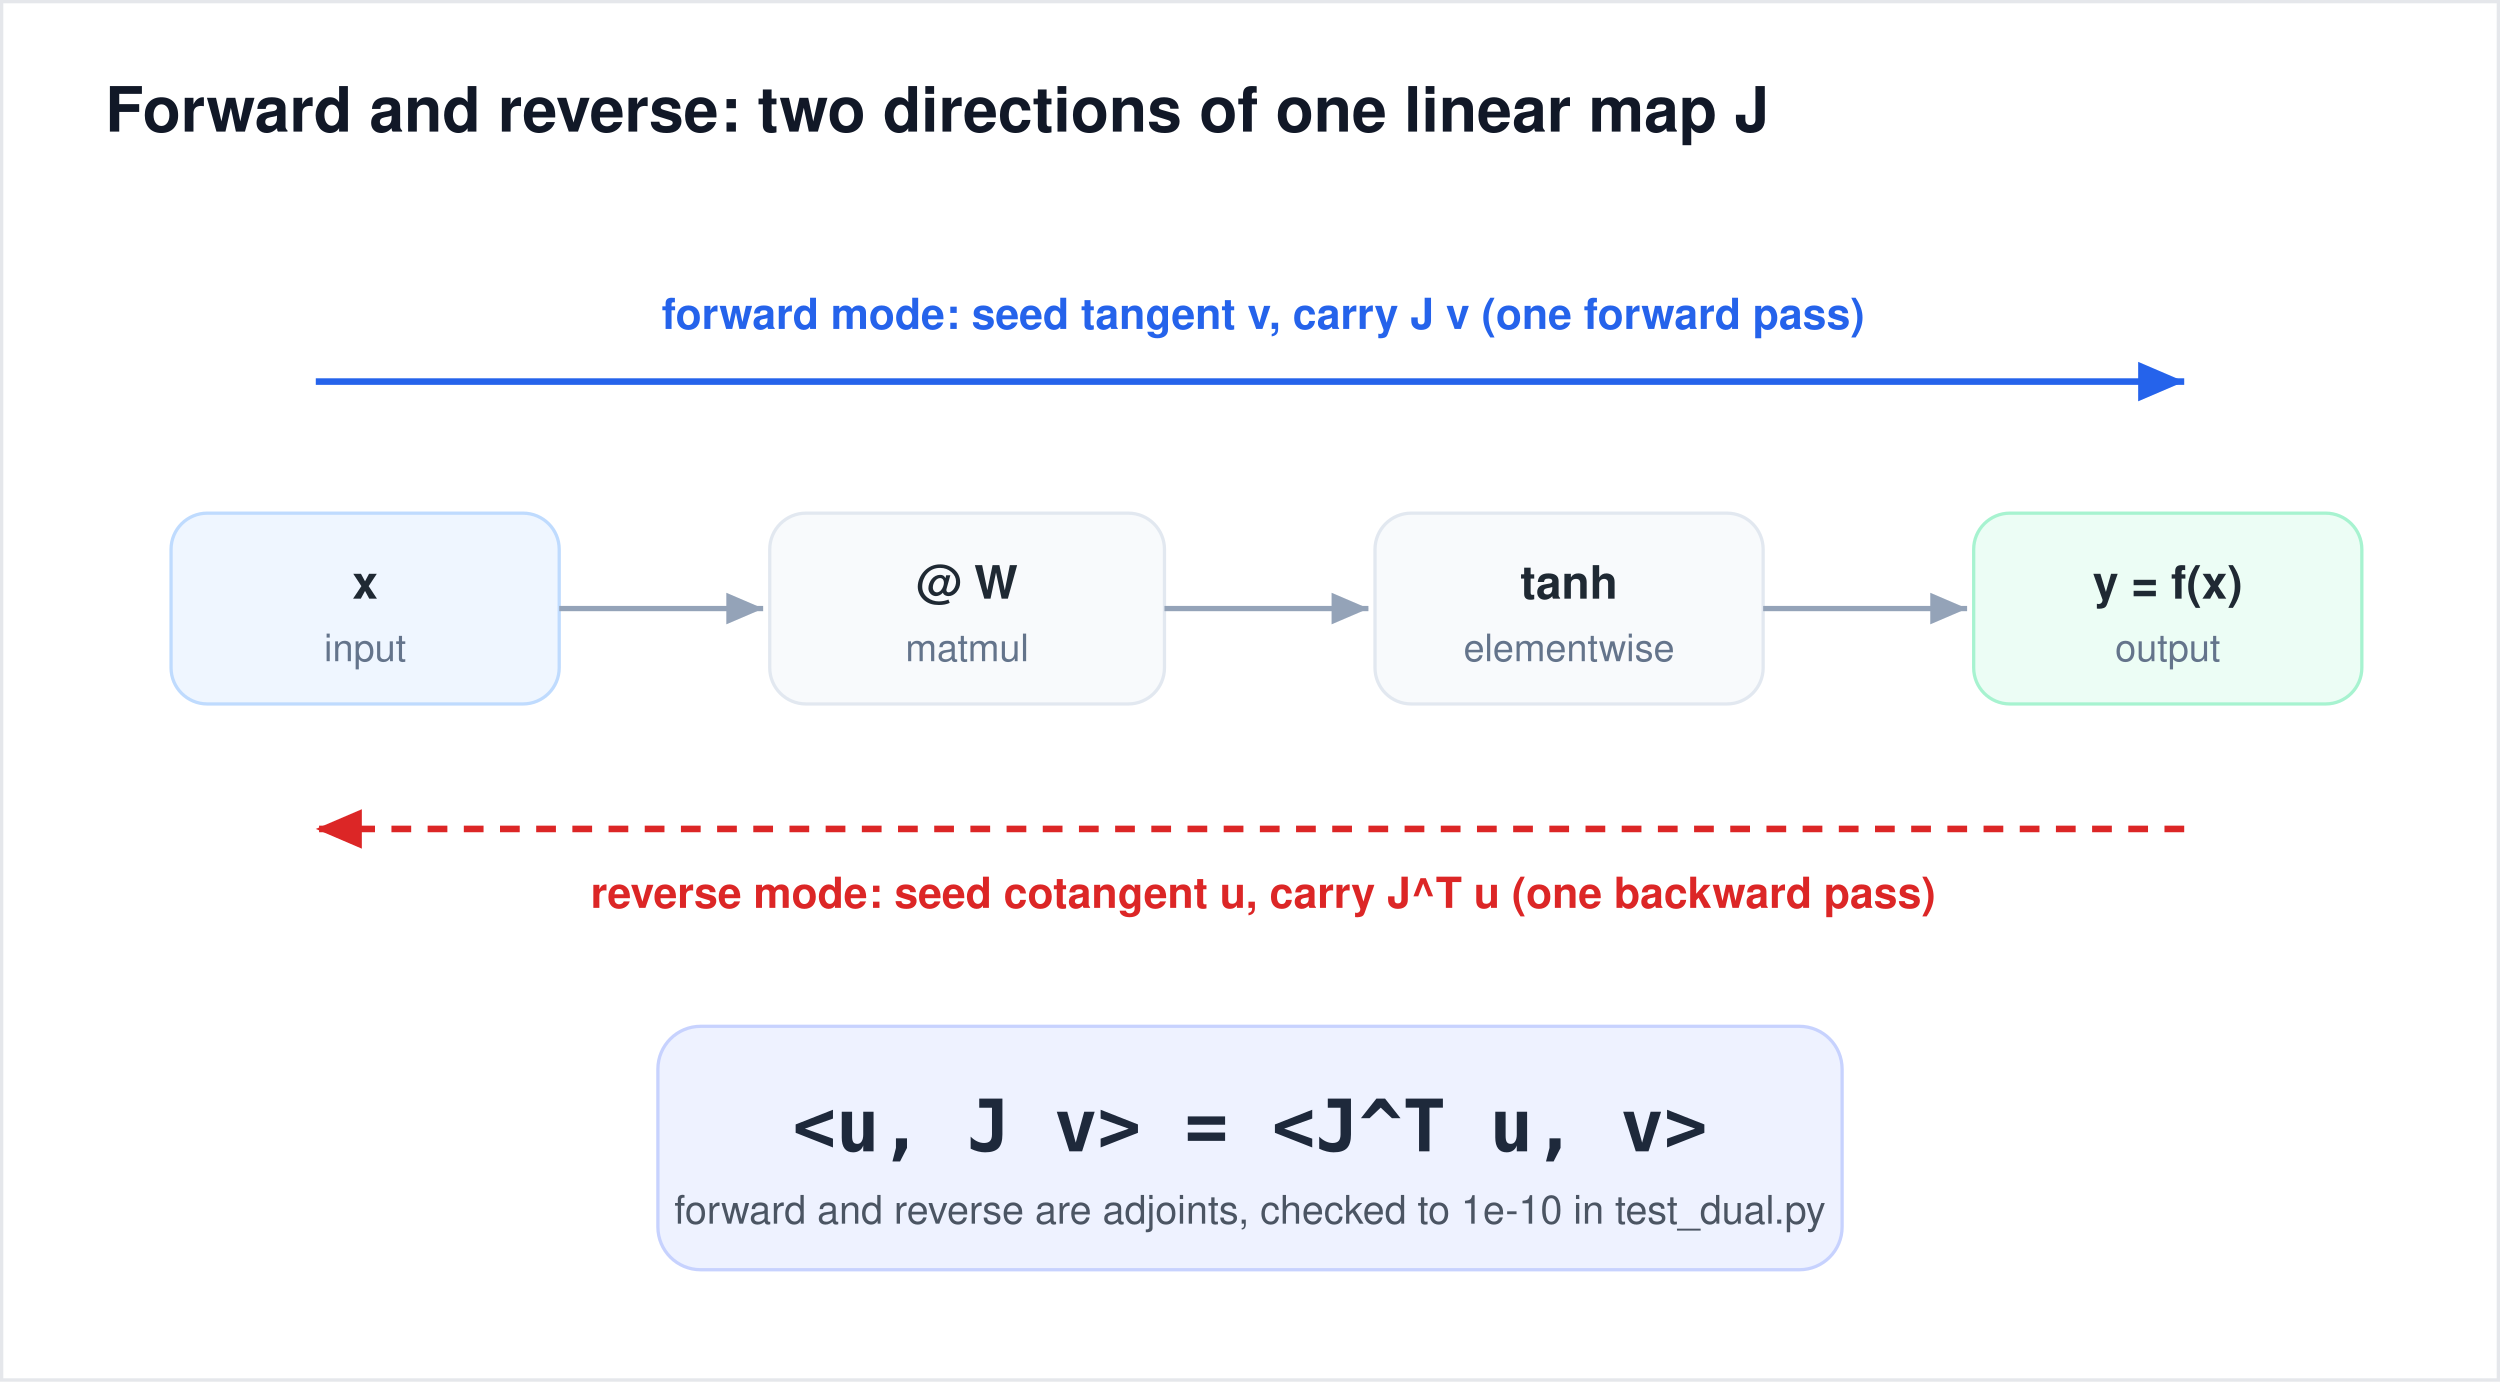
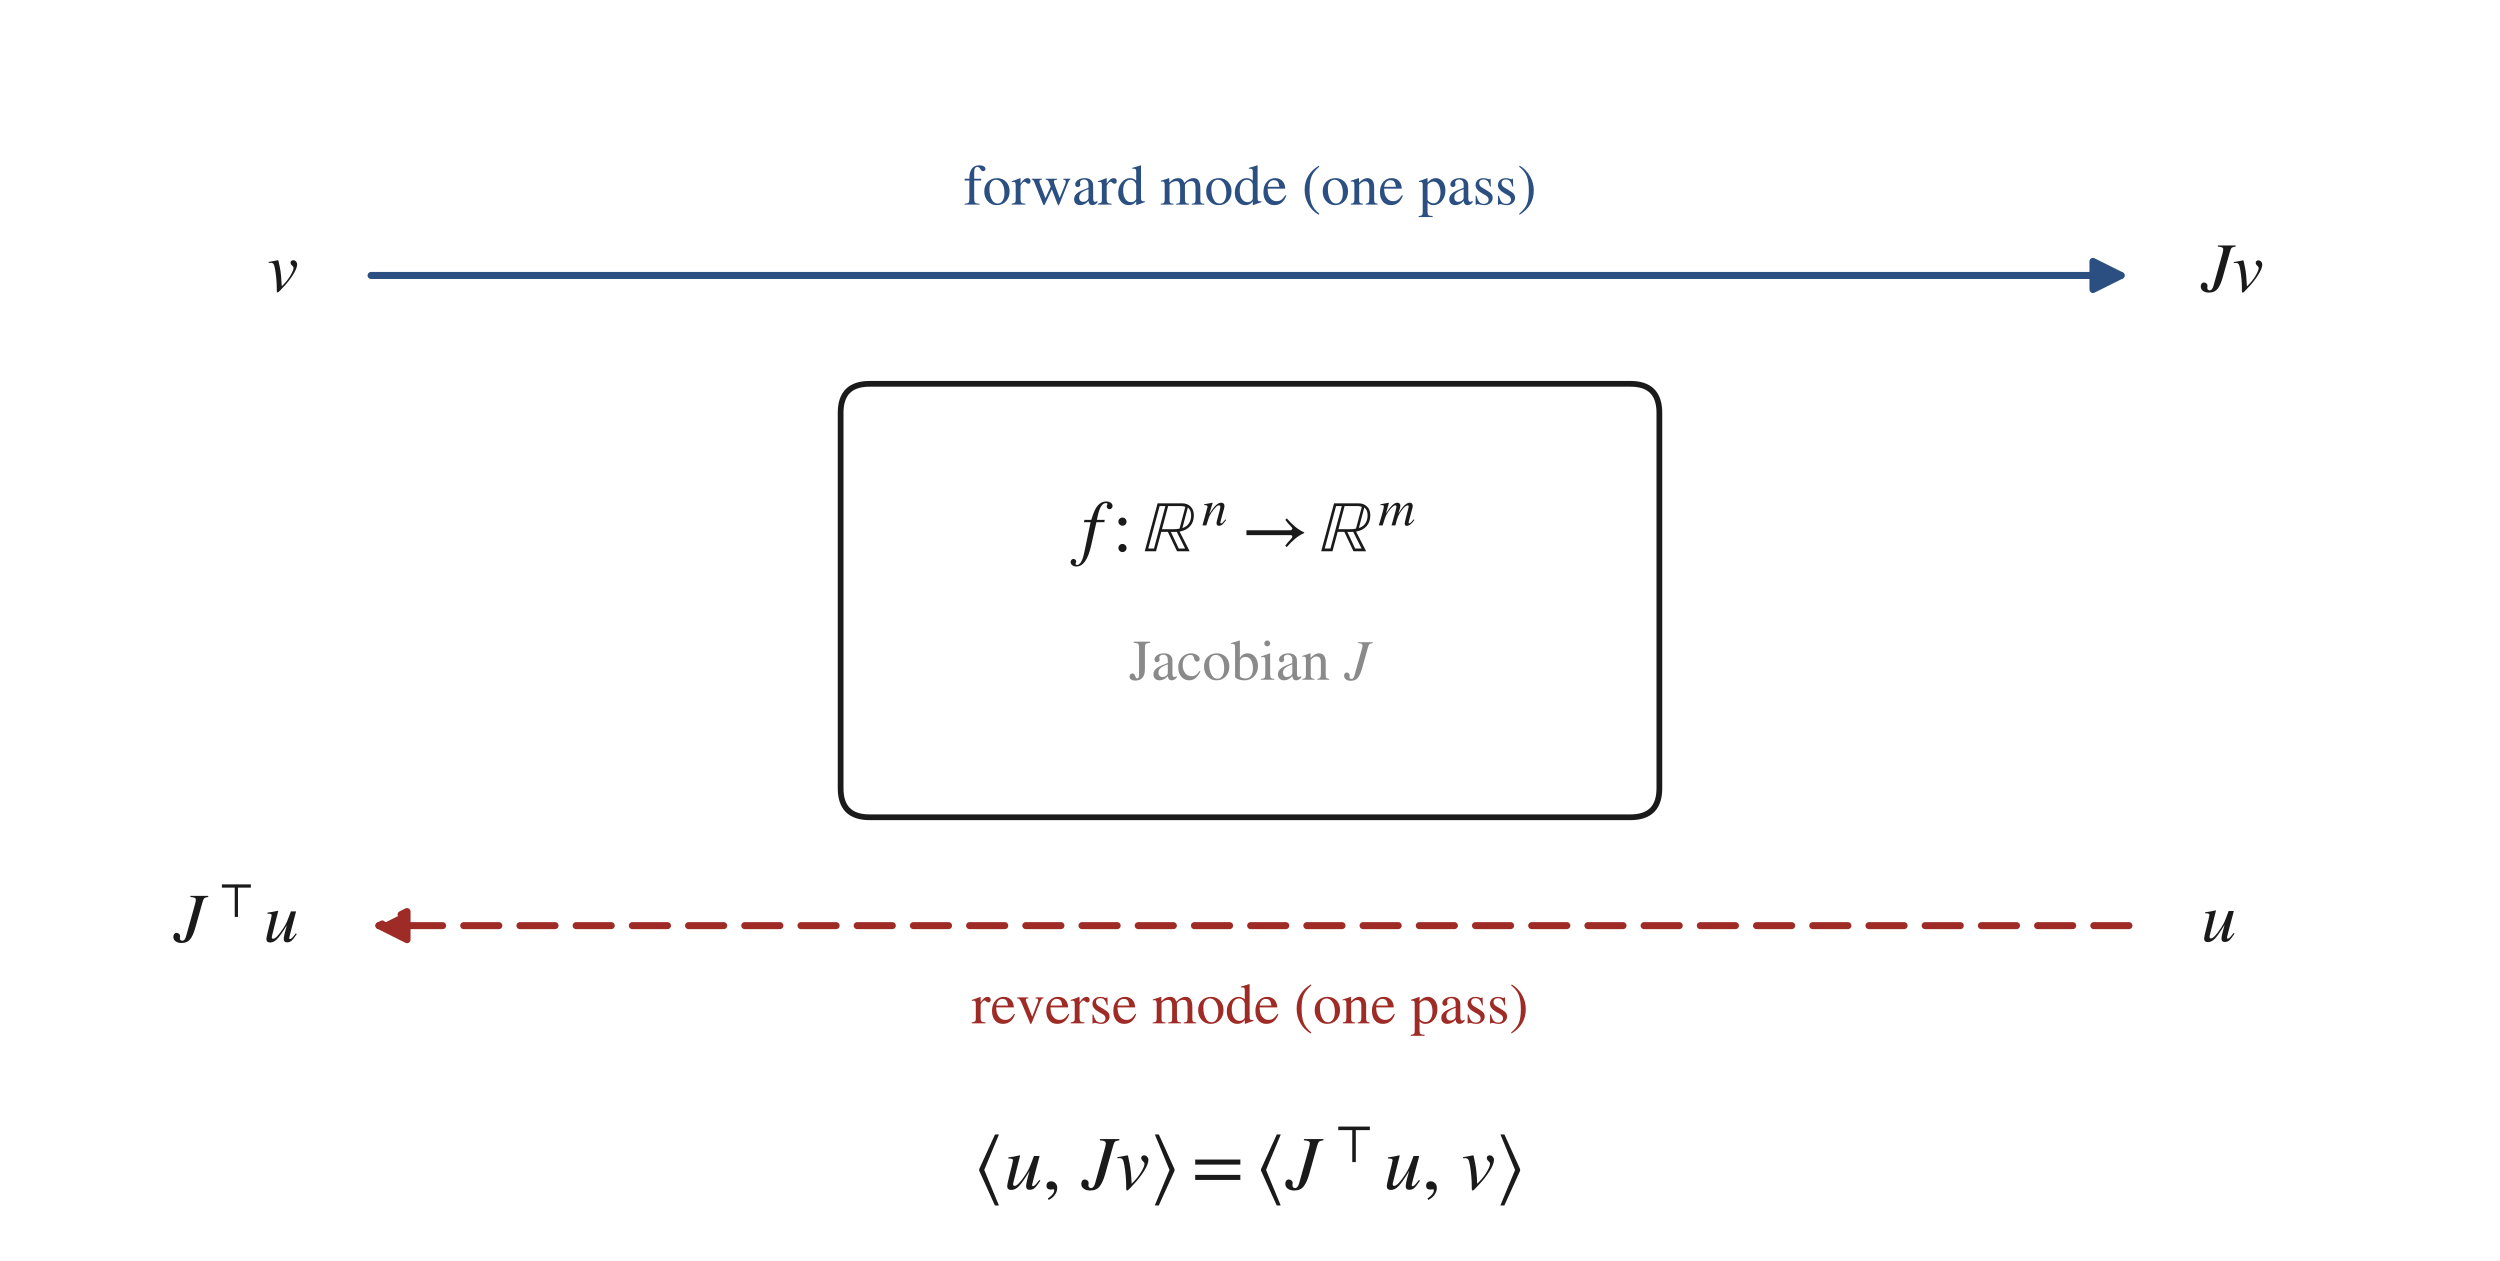
- <svg xmlns="http://www.w3.org/2000/svg" viewBox="0 0 760 420" font-family="-apple-system, BlinkMacSystemFont, 'Segoe UI', Helvetica, Arial, sans-serif">
+ <svg xmlns="http://www.w3.org/2000/svg" xmlns:xlink="http://www.w3.org/1999/xlink" width="391.392pt" height="197.352pt" viewBox="0 0 391.392 197.352" version="1.1">
  <defs>
-     <marker id="fwd" markerWidth="9" markerHeight="9" refX="7" refY="3" orient="auto">
-       <path d="M0,0 L7,3 L0,6 Z" fill="#2563eb" />
-     </marker>
-     <marker id="bwd" markerWidth="9" markerHeight="9" refX="7" refY="3" orient="auto">
-       <path d="M0,0 L7,3 L0,6 Z" fill="#dc2626" />
-     </marker>
-     <marker id="gray" markerWidth="9" markerHeight="9" refX="7" refY="3" orient="auto">
-       <path d="M0,0 L7,3 L0,6 Z" fill="#94a3b8" />
-     </marker>
+     <style type="text/css">*{stroke-linejoin: round; stroke-linecap: butt}</style>
  </defs>
-   <rect width="760" height="420" fill="#ffffff" />
-   <rect x="0.5" y="0.5" width="759" height="419" fill="none" stroke="#e5e7eb" />
-   <text x="32" y="40" font-size="19" font-weight="600" fill="#111827">Forward and reverse: two directions of one linear map J</text>
-   <text x="384" y="100" font-size="13" font-weight="600" fill="#2563eb" text-anchor="middle">forward mode: seed tangent v, carry J v  (one forward pass)</text>
-   <line x1="96" y1="116" x2="664" y2="116" stroke="#2563eb" stroke-width="2" marker-end="url(#fwd)" />
-   <g>
-     <rect x="52" y="156" width="118" height="58" rx="11" fill="#eff6ff" stroke="#bfdbfe" />
-     <text x="111" y="182" font-size="14" font-weight="600" fill="#1f2933" text-anchor="middle">x</text>
-     <text x="111" y="201" font-size="11.5" fill="#64748b" text-anchor="middle">input</text>
-     <rect x="234" y="156" width="120" height="58" rx="11" fill="#f8fafc" stroke="#e2e8f0" />
-     <text x="294" y="182" font-size="14" font-weight="600" fill="#1f2933" text-anchor="middle">@ W</text>
-     <text x="294" y="201" font-size="11.5" fill="#64748b" text-anchor="middle">matmul</text>
-     <rect x="418" y="156" width="118" height="58" rx="11" fill="#f8fafc" stroke="#e2e8f0" />
-     <text x="477" y="182" font-size="14" font-weight="600" fill="#1f2933" text-anchor="middle">tanh</text>
-     <text x="477" y="201" font-size="11.5" fill="#64748b" text-anchor="middle">elementwise</text>
-     <rect x="600" y="156" width="118" height="58" rx="11" fill="#ecfdf5" stroke="#a7f3d0" />
-     <text x="659" y="182" font-size="14" font-weight="600" fill="#1f2933" text-anchor="middle">y = f(x)</text>
-     <text x="659" y="201" font-size="11.5" fill="#64748b" text-anchor="middle">output</text>
+   <g id="figure_1">
+     <g id="patch_1">
+       <path d="M 0 197.352  L 391.392 197.352  L 391.392 0  L 0 0  z " style="fill: #ffffff" />
+     </g>
+     <g id="axes_1">
+       <g id="patch_2">
+         <path d="M 58.094 43.125  Q 195.696 43.125 332.068 43.125  " clip-path="url(#p0507e3f020)" style="fill: none; stroke: #2b4f81; stroke-width: 1.1; stroke-linecap: round" />
+         <path d="M 327.668 40.925  L 332.068 43.125  L 327.668 45.325  z " clip-path="url(#p0507e3f020)" style="fill: #2b4f81; stroke: #2b4f81; stroke-width: 1.1; stroke-linecap: round" />
+       </g>
+       <g id="patch_3">
+         <path d="M 333.298 144.913  Q 195.696 144.913 59.324 144.913  " clip-path="url(#p0507e3f020)" style="fill: none; stroke-dasharray: 5.5,3.3; stroke-dashoffset: 0; stroke: #9e2b25; stroke-width: 1.1; stroke-linecap: round" />
+         <path d="M 63.724 147.113  L 59.324 144.913  L 63.724 142.713  z " clip-path="url(#p0507e3f020)" style="fill: #9e2b25; stroke-dasharray: 5.5,3.3; stroke-dashoffset: 0; stroke: #9e2b25; stroke-width: 1.1; stroke-linecap: round" />
+       </g>
+       <g id="patch_4">
+         <path d="M 136.131 127.948  L 255.261 127.948  Q 259.785 127.948 259.785 123.424  L 259.785 64.614  Q 259.785 60.09 255.261 60.09  L 136.131 60.09  Q 131.607 60.09 131.607 64.614  L 131.607 123.424  Q 131.607 127.948 136.131 127.948  z " clip-path="url(#p0507e3f020)" style="fill: #ffffff; stroke: #1a1a1a; stroke-width: 0.9; stroke-linejoin: miter" />
+       </g>
+       <g id="text_1">
+         <g style="fill: #1a1a1a" transform="translate(41.83416 45.68778) scale(0.11 -0.11)">
+           <defs>
+             <path id="STIXGeneral-Italic-76" d="M 1325 448  L 1523 653  Q 1869 1005 2134 1456  Q 2400 1907 2400 2131  Q 2400 2208 2285 2317  Q 2125 2458 2125 2605  Q 2125 2701 2195 2761  Q 2266 2822 2368 2822  Q 2522 2822 2624 2704  Q 2726 2586 2726 2445  Q 2726 2074 2323 1453  Q 1971 909 1562 474  Q 1504 416 1421 326  Q 1338 237 1299 192  Q 1261 147 1200 86  Q 1139 26 1110 -3  Q 1082 -32 1043 -64  Q 1005 -96 979 -105  Q 954 -115 928 -115  Q 870 -115 870 58  L 870 211  Q 870 1094 717 1990  Q 653 2355 579 2470  Q 506 2586 326 2586  Q 198 2586 128 2579  L 128 2662  Q 480 2720 845 2797  Q 915 2822 973 2822  Q 1011 2822 1033 2739  Q 1056 2656 1165 2093  Q 1280 1510 1325 448  z " transform="scale(0.015625)" />
+           </defs>
+           <use xlink:href="#STIXGeneral-Italic-76" transform="translate(0 0.90625)" />
+         </g>
+       </g>
+       <g id="text_2">
+         <g style="fill: #1a1a1a" transform="translate(344.6078 45.68778) scale(0.11 -0.11)">
+           <defs>
+             <path id="STIXGeneral-Italic-4a" d="M 3142 4179  L 3142 4077  Q 2867 4038 2784 3964  Q 2701 3891 2618 3603  L 1958 1254  Q 1773 589 1504 237  Q 1235 -115 710 -115  Q 371 -115 166 38  Q -38 192 -38 448  Q -38 602 42 704  Q 122 806 250 806  Q 378 806 477 720  Q 576 634 576 512  Q 576 474 566 419  Q 557 365 557 339  Q 557 90 781 90  Q 1005 90 1120 499  L 1933 3405  Q 2010 3686 2010 3814  Q 2010 3942 1914 3996  Q 1818 4051 1517 4077  L 1517 4179  L 3142 4179  z " transform="scale(0.015625)" />
+           </defs>
+           <use xlink:href="#STIXGeneral-Italic-4a" transform="translate(0 0.703125)" />
+           <use xlink:href="#STIXGeneral-Italic-76" transform="translate(44.39999 0.703125)" />
+         </g>
+       </g>
+       <g id="text_3">
+         <g style="fill: #2b4f81" transform="translate(150.8345 32.02712) scale(0.09 -0.09)">
+           <defs>
+             <path id="STIXGeneral-Regular-66" d="M 134 2880  L 659 2880  Q 666 3264 710 3478  Q 755 3693 883 3910  Q 1152 4371 1786 4371  Q 2074 4371 2262 4259  Q 2451 4147 2451 3974  Q 2451 3866 2374 3789  Q 2298 3712 2182 3712  Q 2029 3712 1894 3942  Q 1741 4192 1555 4192  Q 1197 4192 1197 3622  L 1197 2880  L 1978 2880  L 1978 2675  L 1197 2675  L 1197 666  Q 1197 307 1299 208  Q 1402 109 1792 96  L 1792 0  L 128 0  L 128 96  Q 474 115 566 214  Q 659 314 659 666  L 659 2675  L 134 2675  L 134 2880  z " transform="scale(0.015625)" />
+             <path id="STIXGeneral-Regular-6f" d="M 3008 1478  Q 3008 806 2608 371  Q 2208 -64 1568 -64  Q 979 -64 582 368  Q 186 800 186 1459  Q 186 2125 582 2534  Q 979 2944 1626 2944  Q 2221 2944 2614 2537  Q 3008 2131 3008 1478  z M 2432 1306  Q 2432 2035 2112 2445  Q 1856 2765 1504 2765  Q 1171 2765 966 2493  Q 762 2221 762 1747  Q 762 928 1101 435  Q 1318 115 1677 115  Q 2029 115 2230 432  Q 2432 749 2432 1306  z " transform="scale(0.015625)" />
+             <path id="STIXGeneral-Regular-72" d="M 1024 2931  L 1024 2342  Q 1267 2688 1430 2816  Q 1594 2944 1792 2944  Q 1958 2944 2051 2854  Q 2144 2765 2144 2605  Q 2144 2470 2077 2393  Q 2010 2317 1894 2317  Q 1773 2317 1638 2445  Q 1536 2541 1472 2541  Q 1338 2541 1181 2355  Q 1024 2170 1024 2016  L 1024 576  Q 1024 301 1133 205  Q 1242 109 1568 96  L 1568 0  L 32 0  L 32 96  Q 339 154 412 224  Q 486 294 486 538  L 486 2138  Q 486 2349 438 2435  Q 390 2522 269 2522  Q 166 2522 45 2496  L 45 2598  Q 448 2726 992 2944  L 1024 2931  z " transform="scale(0.015625)" />
+             <path id="STIXGeneral-Regular-77" d="M 4442 2880  L 4442 2784  Q 4346 2752 4301 2691  Q 4256 2630 4179 2438  L 3296 224  Q 3168 -90 3117 -90  Q 3085 -90 3062 -48  Q 3040 -6 2963 186  L 2381 1696  L 1664 160  Q 1549 -90 1504 -90  Q 1446 -90 1338 192  L 474 2381  Q 378 2630 314 2700  Q 250 2771 134 2784  L 134 2880  L 1286 2880  L 1286 2784  Q 1120 2765 1056 2720  Q 992 2675 992 2573  Q 992 2477 1030 2381  L 1664 710  L 2246 1984  L 2118 2342  Q 2029 2598 1942 2681  Q 1856 2765 1677 2784  L 1677 2880  L 2976 2880  L 2976 2784  Q 2752 2752 2678 2707  Q 2605 2662 2605 2560  Q 2605 2458 2714 2176  L 3251 742  L 3827 2163  Q 3936 2432 3936 2592  Q 3936 2669 3875 2710  Q 3814 2752 3654 2784  L 3654 2880  L 4442 2880  z " transform="scale(0.015625)" />
+             <path id="STIXGeneral-Regular-61" d="M 2829 422  L 2829 243  Q 2586 -64 2253 -64  Q 1888 -64 1843 403  L 1837 403  Q 1427 -64 909 -64  Q 608 -64 422 112  Q 237 288 237 602  Q 237 1050 685 1350  Q 992 1555 1837 1869  L 1837 2214  Q 1837 2502 1699 2646  Q 1562 2790 1338 2790  Q 1146 2790 1018 2697  Q 890 2605 890 2477  Q 890 2419 909 2348  Q 928 2278 928 2208  Q 928 2112 841 2029  Q 755 1946 634 1946  Q 525 1946 441 2029  Q 358 2112 358 2240  Q 358 2547 685 2752  Q 986 2944 1421 2944  Q 1939 2944 2176 2656  Q 2291 2522 2323 2384  Q 2355 2246 2355 1946  L 2355 723  Q 2355 301 2554 301  Q 2682 301 2829 422  z M 1837 813  L 1837 1715  Q 1248 1510 1018 1293  Q 800 1094 800 800  Q 800 557 921 432  Q 1043 307 1242 307  Q 1453 307 1613 410  Q 1747 506 1792 589  Q 1837 672 1837 813  z " transform="scale(0.015625)" />
+             <path id="STIXGeneral-Regular-64" d="M 3142 269  L 2202 -64  L 2176 -45  L 2176 365  Q 1869 -64 1357 -64  Q 826 -64 499 317  Q 173 698 173 1312  Q 173 1990 563 2467  Q 954 2944 1504 2944  Q 1850 2944 2176 2669  L 2176 3667  Q 2176 3866 2118 3930  Q 2061 3994 1882 3994  Q 1792 3994 1741 3987  L 1741 4090  Q 2323 4243 2682 4371  L 2714 4358  L 2714 730  Q 2714 506 2768 435  Q 2822 365 2995 365  Q 3034 365 3142 371  L 3142 269  z M 2176 653  L 2176 2125  Q 2176 2381 1981 2573  Q 1786 2765 1523 2765  Q 1158 2765 940 2438  Q 723 2112 723 1568  Q 723 979 963 624  Q 1203 269 1606 269  Q 1907 269 2080 474  Q 2176 582 2176 653  z " transform="scale(0.015625)" />
+             <path id="STIXGeneral-Regular-20" transform="scale(0.015625)" />
+             <path id="STIXGeneral-Regular-6d" d="M 4960 0  L 3565 0  L 3565 96  Q 3834 122 3907 208  Q 3981 294 3981 576  L 3981 1894  Q 3981 2278 3869 2444  Q 3757 2611 3488 2611  Q 3264 2611 3107 2521  Q 2950 2432 2803 2221  L 2803 608  Q 2803 301 2896 201  Q 2989 102 3264 96  L 3264 0  L 1830 0  L 1830 96  Q 2112 115 2189 188  Q 2266 262 2266 550  L 2266 1901  Q 2266 2611 1850 2611  Q 1670 2611 1468 2531  Q 1267 2451 1171 2336  Q 1088 2240 1088 2227  L 1088 448  Q 1088 243 1177 176  Q 1267 109 1523 96  L 1523 0  L 102 0  L 102 96  Q 371 102 460 195  Q 550 288 550 563  L 550 2150  Q 550 2387 499 2480  Q 448 2573 326 2573  Q 230 2573 122 2547  L 122 2656  Q 557 2778 1011 2944  L 1062 2925  L 1062 2451  L 1075 2451  Q 1363 2752 1584 2848  Q 1805 2944 2054 2944  Q 2560 2944 2733 2406  Q 3232 2944 3776 2944  Q 4518 2944 4518 1792  L 4518 493  Q 4518 282 4582 202  Q 4646 122 4794 109  L 4960 96  L 4960 0  z " transform="scale(0.015625)" />
+             <path id="STIXGeneral-Regular-65" d="M 2611 1050  L 2714 1005  Q 2330 -64 1376 -64  Q 813 -64 486 329  Q 160 723 160 1389  Q 160 2074 525 2509  Q 890 2944 1485 2944  Q 2061 2944 2374 2502  Q 2560 2246 2592 1773  L 621 1773  Q 646 1370 700 1158  Q 755 947 915 730  Q 1184 378 1626 378  Q 1939 378 2153 531  Q 2368 685 2611 1050  z M 634 1978  L 1939 1978  Q 1882 2381 1750 2547  Q 1619 2714 1312 2714  Q 1043 2714 864 2525  Q 685 2336 634 1978  z " transform="scale(0.015625)" />
+             <path id="STIXGeneral-Regular-28" d="M 1946 -1030  L 1869 -1133  Q 1126 -710 716 32  Q 307 774 307 1613  Q 307 3386 1888 4326  L 1946 4224  Q 1293 3667 1075 3126  Q 858 2586 858 1632  Q 858 685 1082 96  Q 1306 -493 1946 -1030  z " transform="scale(0.015625)" />
+             <path id="STIXGeneral-Regular-6e" d="M 3104 0  L 1773 0  L 1779 96  Q 2016 115 2096 233  Q 2176 352 2176 672  L 2176 1946  Q 2176 2592 1709 2592  Q 1549 2592 1408 2515  Q 1267 2438 1050 2227  L 1050 461  Q 1050 269 1136 192  Q 1222 115 1466 96  L 1466 0  L 115 0  L 115 96  Q 358 115 435 214  Q 512 314 512 602  L 512 2157  Q 512 2394 467 2483  Q 422 2573 288 2573  Q 160 2573 102 2547  L 102 2656  Q 550 2784 979 2944  L 1030 2925  L 1030 2426  L 1037 2426  Q 1491 2944 1958 2944  Q 2323 2944 2518 2688  Q 2714 2432 2714 1958  L 2714 544  Q 2714 288 2790 205  Q 2867 122 3104 96  L 3104 0  z " transform="scale(0.015625)" />
+             <path id="STIXGeneral-Regular-70" d="M 1018 2931  L 1018 2438  Q 1421 2944 1939 2944  Q 2406 2944 2707 2560  Q 3008 2176 3008 1581  Q 3008 883 2621 409  Q 2234 -64 1664 -64  Q 1466 -64 1328 -6  Q 1190 51 1018 211  L 1018 -794  Q 1018 -1094 1120 -1180  Q 1222 -1267 1581 -1274  L 1581 -1389  L 32 -1389  L 32 -1280  Q 314 -1254 397 -1171  Q 480 -1088 480 -838  L 480 2157  Q 480 2381 429 2451  Q 378 2522 218 2522  Q 115 2522 58 2515  L 58 2618  Q 506 2752 979 2944  L 1018 2931  z M 1018 2138  L 1018 563  Q 1018 422 1238 281  Q 1459 141 1683 141  Q 2029 141 2243 467  Q 2458 794 2458 1325  Q 2458 1888 2243 2224  Q 2029 2560 1670 2560  Q 1446 2560 1232 2419  Q 1018 2278 1018 2138  z " transform="scale(0.015625)" />
+             <path id="STIXGeneral-Regular-73" d="M 998 1926  L 1664 1523  Q 1984 1331 2105 1164  Q 2227 998 2227 736  Q 2227 416 1961 176  Q 1696 -64 1331 -64  Q 1030 -64 864 -6  Q 691 51 570 51  Q 461 51 416 -26  L 333 -26  L 333 979  L 435 979  Q 538 512 730 294  Q 922 77 1248 77  Q 1485 77 1632 211  Q 1779 346 1779 550  Q 1779 845 1440 1030  L 1094 1222  Q 326 1651 326 2150  Q 326 2522 566 2730  Q 806 2938 1210 2938  Q 1491 2938 1638 2867  Q 1754 2816 1818 2816  Q 1862 2816 1920 2880  L 1990 2880  L 2022 2010  L 1926 2010  Q 1818 2445 1654 2621  Q 1491 2797 1203 2797  Q 986 2797 854 2688  Q 723 2579 723 2362  Q 723 2253 796 2128  Q 870 2003 998 1926  z " transform="scale(0.015625)" />
+             <path id="STIXGeneral-Regular-29" d="M 186 4224  L 262 4326  Q 992 3891 1408 3148  Q 1824 2406 1824 1581  Q 1824 -166 243 -1133  L 186 -1030  Q 845 -486 1059 54  Q 1274 595 1274 1562  Q 1274 2534 1059 3120  Q 845 3706 186 4224  z " transform="scale(0.015625)" />
+           </defs>
+           <use xlink:href="#STIXGeneral-Regular-66" />
+           <use xlink:href="#STIXGeneral-Regular-6f" transform="translate(33.29999 0)" />
+           <use xlink:href="#STIXGeneral-Regular-72" transform="translate(83.29997 0)" />
+           <use xlink:href="#STIXGeneral-Regular-77" transform="translate(116.6 0)" />
+           <use xlink:href="#STIXGeneral-Regular-61" transform="translate(188.7999 0)" />
+           <use xlink:href="#STIXGeneral-Regular-72" transform="translate(233.1999 0)" />
+           <use xlink:href="#STIXGeneral-Regular-64" transform="translate(266.4999 0)" />
+           <use xlink:href="#STIXGeneral-Regular-20" transform="translate(316.4999 0)" />
+           <use xlink:href="#STIXGeneral-Regular-6d" transform="translate(341.4999 0)" />
+           <use xlink:href="#STIXGeneral-Regular-6f" transform="translate(419.2999 0)" />
+           <use xlink:href="#STIXGeneral-Regular-64" transform="translate(469.2999 0)" />
+           <use xlink:href="#STIXGeneral-Regular-65" transform="translate(519.2998 0)" />
+           <use xlink:href="#STIXGeneral-Regular-20" transform="translate(563.6998 0)" />
+           <use xlink:href="#STIXGeneral-Regular-28" transform="translate(588.6998 0)" />
+           <use xlink:href="#STIXGeneral-Regular-6f" transform="translate(621.9998 0)" />
+           <use xlink:href="#STIXGeneral-Regular-6e" transform="translate(671.9998 0)" />
+           <use xlink:href="#STIXGeneral-Regular-65" transform="translate(721.9998 0)" />
+           <use xlink:href="#STIXGeneral-Regular-20" transform="translate(766.3998 0)" />
+           <use xlink:href="#STIXGeneral-Regular-70" transform="translate(791.3998 0)" />
+           <use xlink:href="#STIXGeneral-Regular-61" transform="translate(841.3998 0)" />
+           <use xlink:href="#STIXGeneral-Regular-73" transform="translate(885.7997 0)" />
+           <use xlink:href="#STIXGeneral-Regular-73" transform="translate(924.6997 0)" />
+           <use xlink:href="#STIXGeneral-Regular-29" transform="translate(963.5997 0)" />
+         </g>
+       </g>
+       <g id="text_4">
+         <g style="fill: #1a1a1a" transform="translate(344.6078 147.4756) scale(0.11 -0.11)">
+           <defs>
+             <path id="STIXGeneral-Italic-75" d="M 2950 762  L 3040 704  Q 2733 237 2560 89  Q 2387 -58 2157 -58  Q 1850 -58 1850 250  Q 1850 538 2138 1510  Q 1568 576 1257 253  Q 947 -70 608 -70  Q 269 -70 269 269  Q 269 384 442 1088  L 666 1978  Q 755 2349 755 2406  Q 755 2483 684 2521  Q 614 2560 365 2560  L 365 2650  Q 806 2701 1325 2822  L 1350 2803  L 781 531  Q 762 474 762 429  Q 762 269 890 269  Q 1178 269 1798 1210  Q 2010 1530 2128 1795  Q 2246 2061 2502 2765  L 2976 2765  L 2470 851  Q 2349 390 2349 352  Q 2349 243 2419 243  Q 2496 243 2605 345  Q 2714 448 2950 762  z " transform="scale(0.015625)" />
+           </defs>
+           <use xlink:href="#STIXGeneral-Italic-75" transform="translate(0 0.90625)" />
+         </g>
+       </g>
+       <g id="text_5">
+         <g style="fill: #1a1a1a" transform="translate(27.20416 147.4756) scale(0.11 -0.11)">
+           <defs>
+             <path id="STIXGeneral-Regular-22a4" d="M 4077 3814  L 2400 3814  L 2400 0  L 1978 0  L 1978 3814  L 307 3814  L 307 4237  L 4077 4237  L 4077 3814  z " transform="scale(0.015625)" />
+           </defs>
+           <use xlink:href="#STIXGeneral-Italic-4a" transform="translate(0 0.382812)" />
+           <use xlink:href="#STIXGeneral-Regular-22a4" transform="translate(65.13377 35.65781) scale(0.7)" />
+           <use xlink:href="#STIXGeneral-Italic-75" transform="translate(127.6011 0.382812)" />
+         </g>
+       </g>
+       <g id="text_6">
+         <g style="fill: #9e2b25" transform="translate(152.0847 160.2044) scale(0.09 -0.09)">
+           <defs>
+             <path id="STIXGeneral-Regular-76" d="M 3053 2880  L 3053 2784  Q 2906 2771 2835 2688  Q 2765 2605 2637 2285  L 1818 230  Q 1690 -90 1638 -90  Q 1587 -90 1523 77  Q 1510 96 1497 141  Q 1485 186 1472 211  L 704 2048  Q 499 2534 403 2652  Q 307 2771 122 2784  L 122 2880  L 1376 2880  L 1376 2784  Q 1210 2771 1146 2732  Q 1082 2694 1082 2611  Q 1082 2509 1139 2368  L 1792 730  L 2426 2387  Q 2464 2483 2464 2579  Q 2464 2758 2163 2784  L 2163 2880  L 3053 2880  z " transform="scale(0.015625)" />
+           </defs>
+           <use xlink:href="#STIXGeneral-Regular-72" />
+           <use xlink:href="#STIXGeneral-Regular-65" transform="translate(33.29999 0)" />
+           <use xlink:href="#STIXGeneral-Regular-76" transform="translate(77.69998 0)" />
+           <use xlink:href="#STIXGeneral-Regular-65" transform="translate(127.7 0)" />
+           <use xlink:href="#STIXGeneral-Regular-72" transform="translate(172.1 0)" />
+           <use xlink:href="#STIXGeneral-Regular-73" transform="translate(205.3999 0)" />
+           <use xlink:href="#STIXGeneral-Regular-65" transform="translate(244.2999 0)" />
+           <use xlink:href="#STIXGeneral-Regular-20" transform="translate(288.6999 0)" />
+           <use xlink:href="#STIXGeneral-Regular-6d" transform="translate(313.6999 0)" />
+           <use xlink:href="#STIXGeneral-Regular-6f" transform="translate(391.4999 0)" />
+           <use xlink:href="#STIXGeneral-Regular-64" transform="translate(441.4999 0)" />
+           <use xlink:href="#STIXGeneral-Regular-65" transform="translate(491.4999 0)" />
+           <use xlink:href="#STIXGeneral-Regular-20" transform="translate(535.8999 0)" />
+           <use xlink:href="#STIXGeneral-Regular-28" transform="translate(560.8999 0)" />
+           <use xlink:href="#STIXGeneral-Regular-6f" transform="translate(594.1998 0)" />
+           <use xlink:href="#STIXGeneral-Regular-6e" transform="translate(644.1998 0)" />
+           <use xlink:href="#STIXGeneral-Regular-65" transform="translate(694.1998 0)" />
+           <use xlink:href="#STIXGeneral-Regular-20" transform="translate(738.5998 0)" />
+           <use xlink:href="#STIXGeneral-Regular-70" transform="translate(763.5998 0)" />
+           <use xlink:href="#STIXGeneral-Regular-61" transform="translate(813.5998 0)" />
+           <use xlink:href="#STIXGeneral-Regular-73" transform="translate(857.9998 0)" />
+           <use xlink:href="#STIXGeneral-Regular-73" transform="translate(896.8998 0)" />
+           <use xlink:href="#STIXGeneral-Regular-29" transform="translate(935.7998 0)" />
+         </g>
+       </g>
+       <g id="text_7">
+         <g style="fill: #1a1a1a" transform="translate(152.376 186.2122) scale(0.12 -0.12)">
+           <defs>
+             <path id="STIXGeneral-Regular-27e8" d="M 2144 4563  L 915 1606  L 2138 -1363  L 1805 -1363  L 493 1542  L 493 1670  L 1811 4563  L 2144 4563  z " transform="scale(0.015625)" />
+             <path id="STIXGeneral-Regular-2c" d="M 531 -902  L 467 -781  Q 998 -422 998 -96  Q 998 -13 909 -13  Q 883 -13 822 -25  Q 762 -38 723 -38  Q 352 -38 352 288  Q 352 454 457 553  Q 563 653 736 653  Q 954 653 1101 496  Q 1248 339 1248 96  Q 1248 -198 1053 -473  Q 858 -749 531 -902  z " transform="scale(0.015625)" />
+             <path id="STIXGeneral-Regular-27e9" d="M 2067 1536  L 749 -1363  L 416 -1363  L 1645 1600  L 422 4563  L 755 4563  L 2067 1664  L 2067 1536  z " transform="scale(0.015625)" />
+             <path id="STIXGeneral-Regular-3d" d="M 4077 2048  L 307 2048  L 307 2470  L 4077 2470  L 4077 2048  z M 4077 768  L 307 768  L 307 1190  L 4077 1190  L 4077 768  z " transform="scale(0.015625)" />
+           </defs>
+           <use xlink:href="#STIXGeneral-Regular-27e8" transform="translate(0 0.382812)" />
+           <use xlink:href="#STIXGeneral-Italic-75" transform="translate(39.99999 0.382812)" />
+           <use xlink:href="#STIXGeneral-Regular-2c" transform="translate(89.99997 0.382812)" />
+           <use xlink:href="#STIXGeneral-Italic-4a" transform="translate(141.4735 0.382812)" />
+           <use xlink:href="#STIXGeneral-Italic-76" transform="translate(185.8735 0.382812)" />
+           <use xlink:href="#STIXGeneral-Regular-27e9" transform="translate(230.2735 0.382812)" />
+           <use xlink:href="#STIXGeneral-Regular-3d" transform="translate(284.7135 0.382812)" />
+           <use xlink:href="#STIXGeneral-Regular-27e8" transform="translate(367.6535 0.382812)" />
+           <use xlink:href="#STIXGeneral-Italic-4a" transform="translate(407.6535 0.382812)" />
+           <use xlink:href="#STIXGeneral-Regular-22a4" transform="translate(472.7872 35.65781) scale(0.7)" />
+           <use xlink:href="#STIXGeneral-Italic-75" transform="translate(535.2546 0.382812)" />
+           <use xlink:href="#STIXGeneral-Regular-2c" transform="translate(585.2546 0.382812)" />
+           <use xlink:href="#STIXGeneral-Italic-76" transform="translate(636.7281 0.382812)" />
+           <use xlink:href="#STIXGeneral-Regular-27e9" transform="translate(681.1281 0.382812)" />
+         </g>
+       </g>
+       <g id="text_8">
+         <g style="fill: #1a1a1a" transform="translate(169.3035 86.3309) scale(0.115 -0.115)">
+           <defs>
+             <path id="STIXGeneral-Italic-66" d="M 262 2739  L 858 2739  Q 1107 3546 1318 3846  Q 1664 4339 2163 4339  Q 2400 4339 2557 4227  Q 2714 4115 2714 3942  Q 2714 3834 2634 3750  Q 2554 3667 2445 3667  Q 2355 3667 2281 3737  Q 2208 3808 2208 3917  Q 2208 3981 2240 4038  Q 2272 4096 2272 4115  Q 2272 4198 2131 4198  Q 1862 4198 1676 3849  Q 1491 3501 1350 2739  L 2035 2739  L 1997 2534  L 1306 2534  L 845 486  Q 435 -1325 -435 -1325  Q -653 -1325 -797 -1213  Q -941 -1101 -941 -934  Q -941 -826 -870 -746  Q -800 -666 -698 -666  Q -589 -666 -521 -733  Q -454 -800 -454 -902  Q -454 -947 -483 -1001  Q -512 -1056 -512 -1088  Q -512 -1190 -384 -1190  Q 13 -1190 237 -154  L 800 2534  L 218 2534  L 262 2739  z " transform="scale(0.015625)" />
+             <path id="STIXGeneral-Regular-3a" d="M 1123 2832  Q 1229 2726 1229 2579  Q 1229 2432 1126 2329  Q 1024 2227 877 2227  Q 730 2227 624 2332  Q 518 2438 518 2579  Q 518 2733 620 2835  Q 723 2938 877 2938  Q 1018 2938 1123 2832  z M 1229 282  Q 1229 141 1126 35  Q 1024 -70 877 -70  Q 730 -70 624 35  Q 518 141 518 282  Q 518 435 620 537  Q 723 640 877 640  Q 1018 640 1123 534  Q 1229 429 1229 282  z " transform="scale(0.015625)" />
+             <path id="STIXGeneral-Italic-211d" d="M 1229 4179  L 3360 4179  Q 3827 4179 4108 3894  Q 4390 3610 4390 3142  Q 4390 2554 4060 2186  Q 3731 1818 3149 1715  L 4026 0  L 2925 0  L 2125 1690  L 1549 1690  L 1094 0  L 109 0  L 1229 4179  z M 3866 3821  L 3392 2022  Q 3770 2144 3962 2438  Q 4154 2733 4154 3136  Q 4154 3584 3866 3821  z M 3142 1978  L 3648 3872  Q 3450 3942 3296 3942  L 2150 3942  L 1613 1926  L 2630 1926  Q 2957 1926 3142 1978  z M 3629 237  L 2899 1696  Q 2829 1683 2682 1683  Q 2630 1683 2531 1686  Q 2432 1690 2387 1690  L 3072 237  L 3629 237  z M 1907 3942  L 1408 3942  L 416 237  L 915 237  L 1907 3942  z " transform="scale(0.015625)" />
+             <path id="STIXGeneral-Italic-6e" d="M 2944 749  L 3034 666  Q 2707 218 2534 80  Q 2362 -58 2138 -58  Q 2010 -58 1923 28  Q 1837 115 1837 288  Q 1837 390 1939 768  L 2221 1805  Q 2310 2150 2310 2310  Q 2310 2496 2157 2496  Q 1971 2496 1750 2275  Q 1530 2054 1210 1587  Q 998 1274 899 1024  Q 800 774 570 0  L 90 0  L 704 2240  Q 717 2304 717 2349  Q 717 2445 630 2480  Q 544 2515 301 2522  L 301 2624  Q 550 2675 857 2729  Q 1165 2784 1338 2822  L 1363 2810  L 934 1414  Q 1408 2170 1753 2496  Q 2099 2822 2413 2822  Q 2611 2822 2720 2716  Q 2829 2611 2829 2432  Q 2829 2272 2765 2048  L 2406 749  Q 2317 429 2317 358  Q 2317 243 2419 243  Q 2541 243 2810 582  Q 2854 634 2944 749  z " transform="scale(0.015625)" />
+             <path id="STIXGeneral-Regular-2192" d="M 5478 1651  L 5478 1587  Q 4742 1274 3955 365  L 3827 486  Q 4006 742 4352 1101  Q 4442 1190 4442 1280  Q 4442 1408 4275 1408  L 448 1408  L 448 1830  L 4282 1830  Q 4333 1830 4390 1878  Q 4448 1926 4448 1971  Q 4448 2042 4358 2131  Q 4032 2445 3834 2746  L 3962 2867  Q 4755 1952 5478 1651  z " transform="scale(0.015625)" />
+             <path id="STIXGeneral-Italic-6d" d="M 4506 672  L 4474 627  Q 3981 -58 3552 -58  Q 3296 -58 3296 237  Q 3296 333 3379 659  L 3750 2112  Q 3795 2291 3795 2355  Q 3795 2413 3756 2451  Q 3718 2490 3667 2490  Q 3366 2490 2829 1741  Q 2592 1408 2457 1072  Q 2323 736 2138 0  L 1658 0  L 1830 595  Q 2266 2099 2266 2330  Q 2266 2490 2125 2490  Q 1965 2490 1702 2237  Q 1440 1984 1171 1574  Q 1011 1325 899 1043  Q 787 762 557 0  L 77 0  L 352 922  Q 704 2093 704 2381  Q 704 2522 442 2522  L 282 2522  L 282 2624  L 1318 2822  L 1338 2810  L 966 1472  Q 1798 2822 2374 2822  Q 2560 2822 2659 2720  Q 2758 2618 2758 2438  Q 2758 2195 2502 1466  Q 2842 2003 3069 2275  Q 3296 2547 3526 2694  Q 3731 2822 3930 2822  Q 4102 2822 4201 2710  Q 4301 2598 4301 2419  Q 4301 2336 4282 2240  L 3846 634  Q 3782 390 3782 346  Q 3782 243 3859 243  Q 4000 243 4275 582  L 4410 749  L 4506 672  z " transform="scale(0.015625)" />
+           </defs>
+           <use xlink:href="#STIXGeneral-Italic-66" transform="translate(0 0.203125)" />
+           <use xlink:href="#STIXGeneral-Regular-3a" transform="translate(42.23998 0.203125)" />
+           <use xlink:href="#STIXGeneral-Italic-211d" transform="translate(84.47997 0.203125)" />
+           <use xlink:href="#STIXGeneral-Italic-6e" transform="translate(163.8057 35.47812) scale(0.7)" />
+           <use xlink:href="#STIXGeneral-Regular-2192" transform="translate(217.6551 0.203125)" />
+           <use xlink:href="#STIXGeneral-Italic-211d" transform="translate(324.6951 0.203125)" />
+           <use xlink:href="#STIXGeneral-Italic-6d" transform="translate(404.0208 35.47812) scale(0.7)" />
+         </g>
+       </g>
+       <g id="text_9">
+         <g style="fill: #8a8a8a" transform="translate(176.886 106.483) scale(0.09 -0.09)">
+           <defs>
+             <path id="STIXGeneral-Regular-4a" d="M 2266 4237  L 2266 4115  Q 1875 4083 1776 3984  Q 1677 3885 1677 3514  L 1677 1184  Q 1677 -90 608 -90  Q 314 -90 138 32  Q -38 154 -38 371  Q -38 499 54 601  Q 147 704 275 704  Q 486 704 589 435  Q 602 403 621 348  Q 640 294 649 265  Q 659 237 678 208  Q 698 179 723 166  Q 749 154 787 154  Q 928 154 976 253  Q 1024 352 1024 602  L 1024 3520  Q 1024 3898 928 3990  Q 832 4083 429 4115  L 429 4237  L 2266 4237  z " transform="scale(0.015625)" />
+             <path id="STIXGeneral-Regular-63" d="M 2547 998  L 2637 941  Q 2362 403 2112 205  Q 1786 -64 1376 -64  Q 845 -64 502 336  Q 160 736 160 1357  Q 160 2170 698 2618  Q 1094 2944 1562 2944  Q 1965 2944 2256 2749  Q 2547 2554 2547 2285  Q 2547 2176 2457 2096  Q 2368 2016 2246 2016  Q 2022 2016 1939 2310  L 1901 2451  Q 1850 2630 1773 2694  Q 1696 2758 1523 2758  Q 1133 2758 893 2451  Q 653 2144 653 1645  Q 653 1094 928 745  Q 1203 397 1645 397  Q 1920 397 2118 528  Q 2317 659 2547 998  z " transform="scale(0.015625)" />
+             <path id="STIXGeneral-Regular-62" d="M 979 4358  L 979 2406  Q 1082 2650 1315 2797  Q 1549 2944 1843 2944  Q 2349 2944 2672 2541  Q 2995 2138 2995 1536  Q 2995 832 2566 384  Q 2138 -64 1498 -64  Q 1107 -64 774 67  Q 442 198 442 358  L 442 3622  Q 442 3859 384 3926  Q 326 3994 128 3994  Q 83 3994 19 3981  L 19 4090  L 211 4147  Q 864 4346 947 4371  L 979 4358  z M 979 2035  L 979 474  Q 979 326 1161 233  Q 1344 141 1600 141  Q 1978 141 2195 416  Q 2432 710 2432 1261  Q 2432 1888 2182 2240  Q 1971 2541 1613 2541  Q 1357 2541 1168 2390  Q 979 2240 979 2035  z " transform="scale(0.015625)" />
+             <path id="STIXGeneral-Regular-69" d="M 1152 4045  Q 1152 3904 1056 3811  Q 960 3718 819 3718  Q 685 3718 592 3811  Q 499 3904 499 4045  Q 499 4179 595 4275  Q 691 4371 826 4371  Q 966 4371 1059 4275  Q 1152 4179 1152 4045  z M 1619 0  L 102 0  L 102 96  Q 435 115 521 211  Q 608 307 608 666  L 608 2118  Q 608 2342 563 2432  Q 518 2522 397 2522  Q 243 2522 128 2490  L 128 2592  L 1120 2944  L 1146 2918  L 1146 672  Q 1146 314 1226 218  Q 1306 122 1619 96  L 1619 0  z " transform="scale(0.015625)" />
+           </defs>
+           <use xlink:href="#STIXGeneral-Regular-4a" transform="translate(0 0.703125)" />
+           <use xlink:href="#STIXGeneral-Regular-61" transform="translate(37.29999 0.703125)" />
+           <use xlink:href="#STIXGeneral-Regular-63" transform="translate(81.69998 0.703125)" />
+           <use xlink:href="#STIXGeneral-Regular-6f" transform="translate(126.1 0.703125)" />
+           <use xlink:href="#STIXGeneral-Regular-62" transform="translate(176.1 0.703125)" />
+           <use xlink:href="#STIXGeneral-Regular-69" transform="translate(226.0999 0.703125)" />
+           <use xlink:href="#STIXGeneral-Regular-61" transform="translate(253.8999 0.703125)" />
+           <use xlink:href="#STIXGeneral-Regular-6e" transform="translate(298.2999 0.703125)" />
+           <use xlink:href="#STIXGeneral-Regular-20" transform="translate(348.2999 0.703125)" />
+           <use xlink:href="#STIXGeneral-Italic-4a" transform="translate(373.2999 0.703125)" />
+         </g>
+       </g>
+     </g>
  </g>
-   <g stroke="#94a3b8" stroke-width="1.6" marker-end="url(#gray)">
-     <line x1="170" y1="185" x2="232" y2="185" />
-     <line x1="354" y1="185" x2="416" y2="185" />
-     <line x1="536" y1="185" x2="598" y2="185" />
-   </g>
-   <line x1="664" y1="252" x2="96" y2="252" stroke="#dc2626" stroke-width="2" stroke-dasharray="6 5" marker-end="url(#bwd)" />
-   <text x="384" y="276" font-size="13" font-weight="600" fill="#dc2626" text-anchor="middle">reverse mode: seed cotangent u, carry J^T u  (one backward pass)</text>
-   <rect x="200" y="312" width="360" height="74" rx="13" fill="#eef2ff" stroke="#c7d2fe" />
-   <text x="380" y="350" font-size="22" font-weight="600" fill="#1e293b" text-anchor="middle" font-family="ui-monospace, Menlo, Consolas, monospace">&lt;u, J v&gt;  =  &lt;J^T u, v&gt;</text>
-   <text x="380" y="372" font-size="12" fill="#4b5563" text-anchor="middle">forward and reverse are adjoints, checked to 1e-10 in test_dual.py</text>
+   <defs>
+     <clipPath id="p0507e3f020">
+       <rect x="7.2" y="7.2" width="376.992" height="182.952" />
+     </clipPath>
+   </defs>
</svg>
